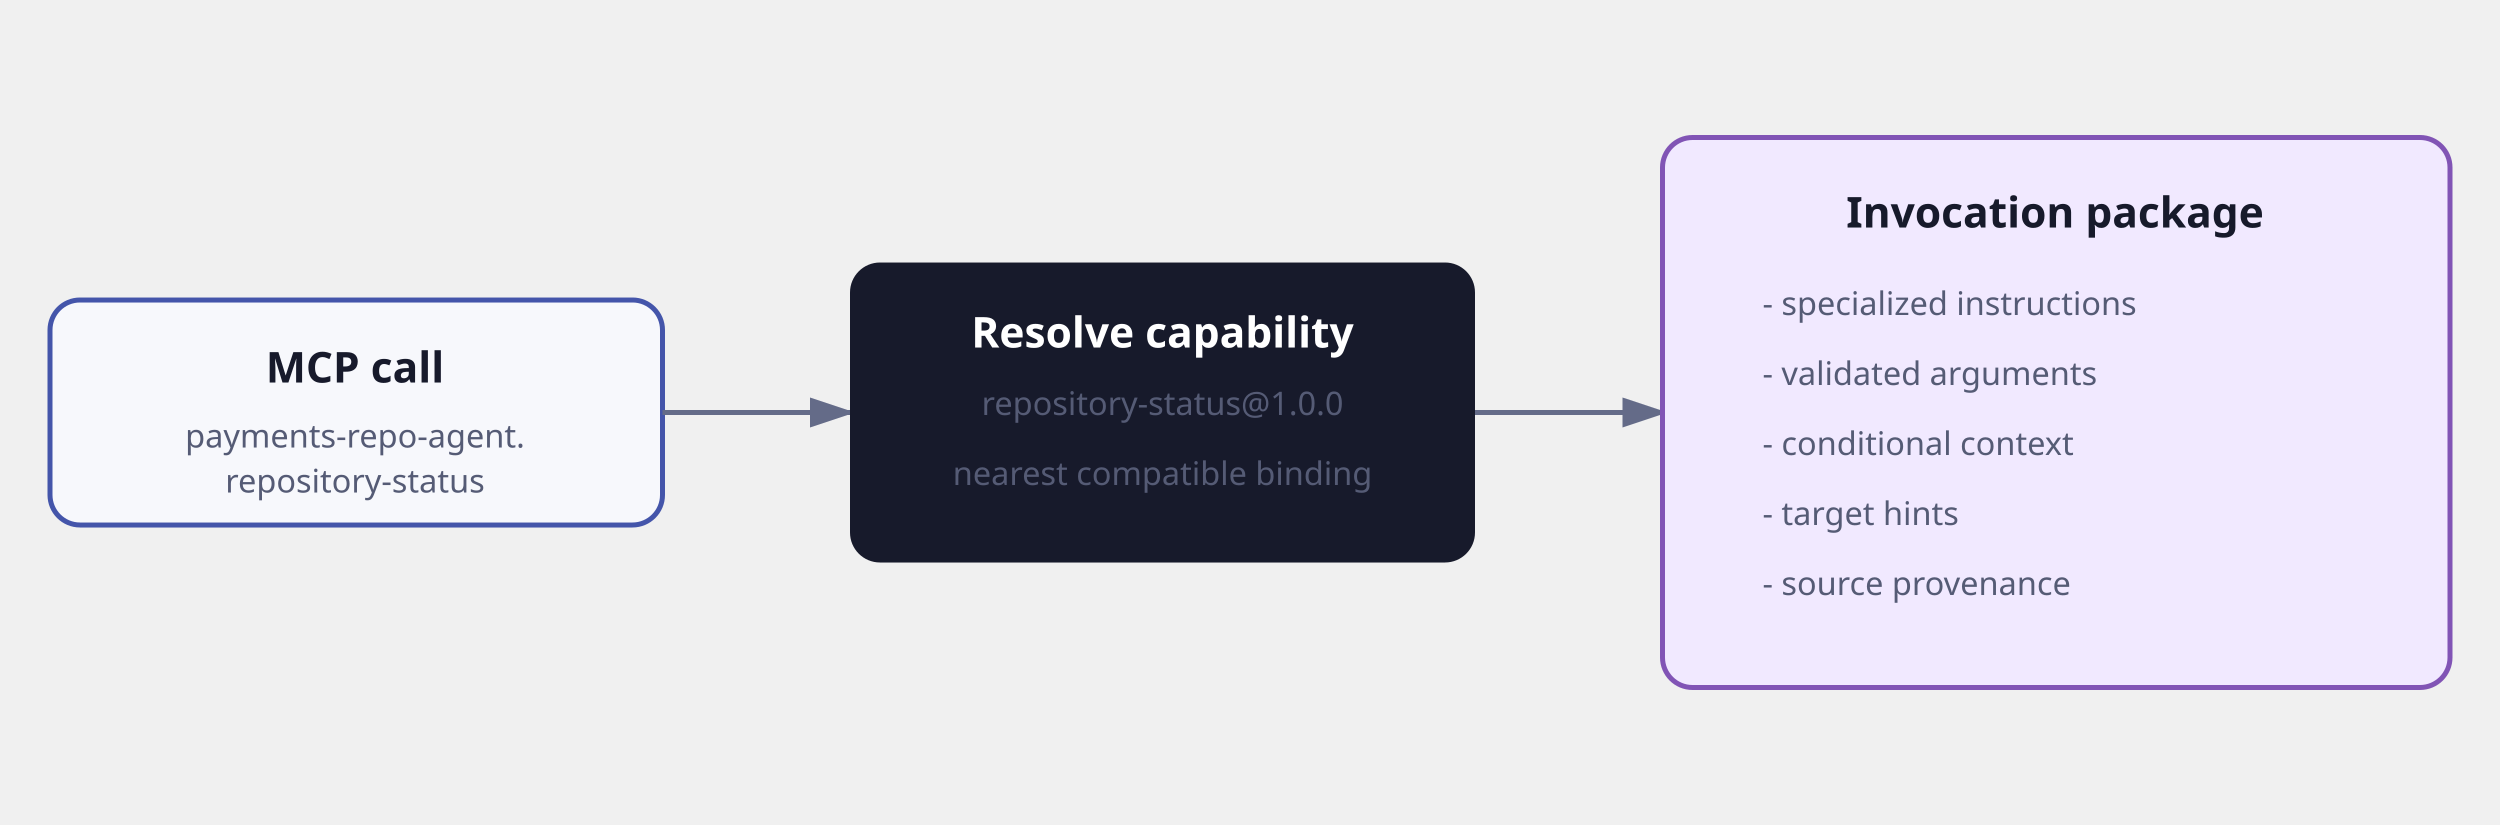
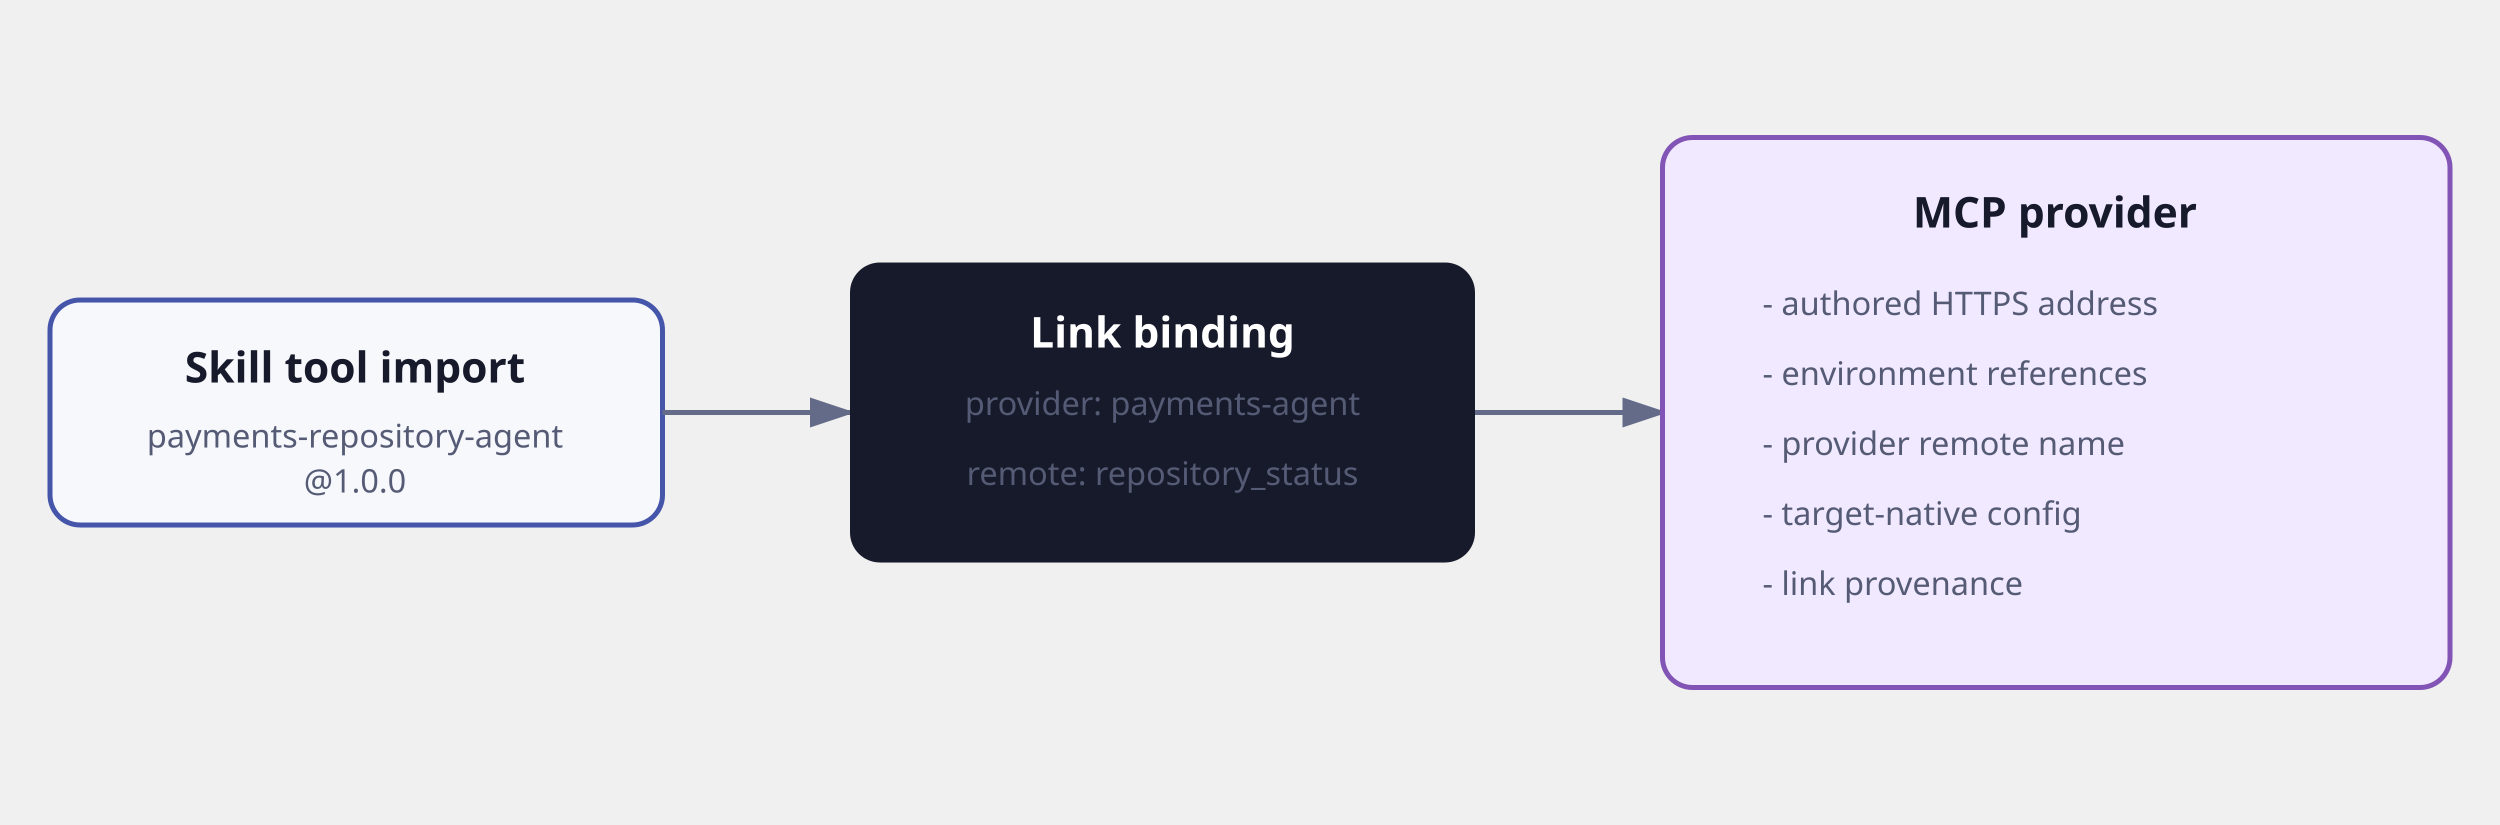
<svg xmlns="http://www.w3.org/2000/svg" width="1000" height="330" viewBox="0 0 1000 330" role="img" aria-labelledby="title desc">
  <defs>
    <marker id="a" markerWidth="10" markerHeight="10" refX="8" refY="3" orient="auto">
      <path d="M0,0 L0,6 L9,3 z" fill="#646b88" />
    </marker>
    <style>.box{fill:#f7f8fc;stroke:#4455aa;stroke-width:2}.accent{fill:#f1e9ff;stroke:#8154b5;stroke-width:2}.dark{fill:#171a2b}.t{font:600 17px sans-serif;fill:#171a2b}.w{fill:white}.s{font:13px sans-serif;fill:#555b75}.line{stroke:#646b88;stroke-width:2;fill:none;marker-end:url(#a)}</style>
  </defs>
  <rect class="box" x="20" y="120" rx="12" width="245" height="90" />
-   <text class="t" x="142" y="153" text-anchor="middle">MCP call</text>
-   <text class="s" x="142" y="179" text-anchor="middle">payments-repo-agent.</text>
-   <text class="s" x="142" y="197" text-anchor="middle">repository-status</text>
+   <text class="t" x="142" y="153" text-anchor="middle">Skill tool import</text>
+   <text class="s" x="142" y="179" text-anchor="middle">payments-repository-agent</text>
+   <text class="s" x="142" y="197" text-anchor="middle">@1.0.0</text>
  <path class="line" d="M265 165H340" />
  <rect class="dark" x="340" y="105" rx="12" width="250" height="120" />
-   <text class="t w" x="465" y="139" text-anchor="middle">Resolve capability</text>
-   <text class="s w" x="465" y="166" text-anchor="middle">repository-status@1.0.0</text>
-   <text class="s w" x="465" y="194" text-anchor="middle">nearest compatible binding</text>
+   <text class="t w" x="465" y="139" text-anchor="middle">Link binding</text>
+   <text class="s w" x="465" y="166" text-anchor="middle">provider: payments-agent</text>
+   <text class="s w" x="465" y="194" text-anchor="middle">remote: repository_status</text>
  <path class="line" d="M590 165H665" />
  <rect class="accent" x="665" y="55" rx="12" width="315" height="220" />
-   <text class="t" x="822" y="91" text-anchor="middle">Invocation package</text>
-   <text class="s" x="705" y="126">- specialized instructions</text>
-   <text class="s" x="705" y="154">- validated arguments</text>
-   <text class="s" x="705" y="182">- conditional context</text>
-   <text class="s" x="705" y="210">- target hints</text>
-   <text class="s" x="705" y="238">- source provenance</text>
+   <text class="t" x="822" y="91" text-anchor="middle">MCP provider</text>
+   <text class="s" x="705" y="126">- authored HTTPS address</text>
+   <text class="s" x="705" y="154">- environment references</text>
+   <text class="s" x="705" y="182">- provider remote name</text>
+   <text class="s" x="705" y="210">- target-native config</text>
+   <text class="s" x="705" y="238">- link provenance</text>
</svg>
